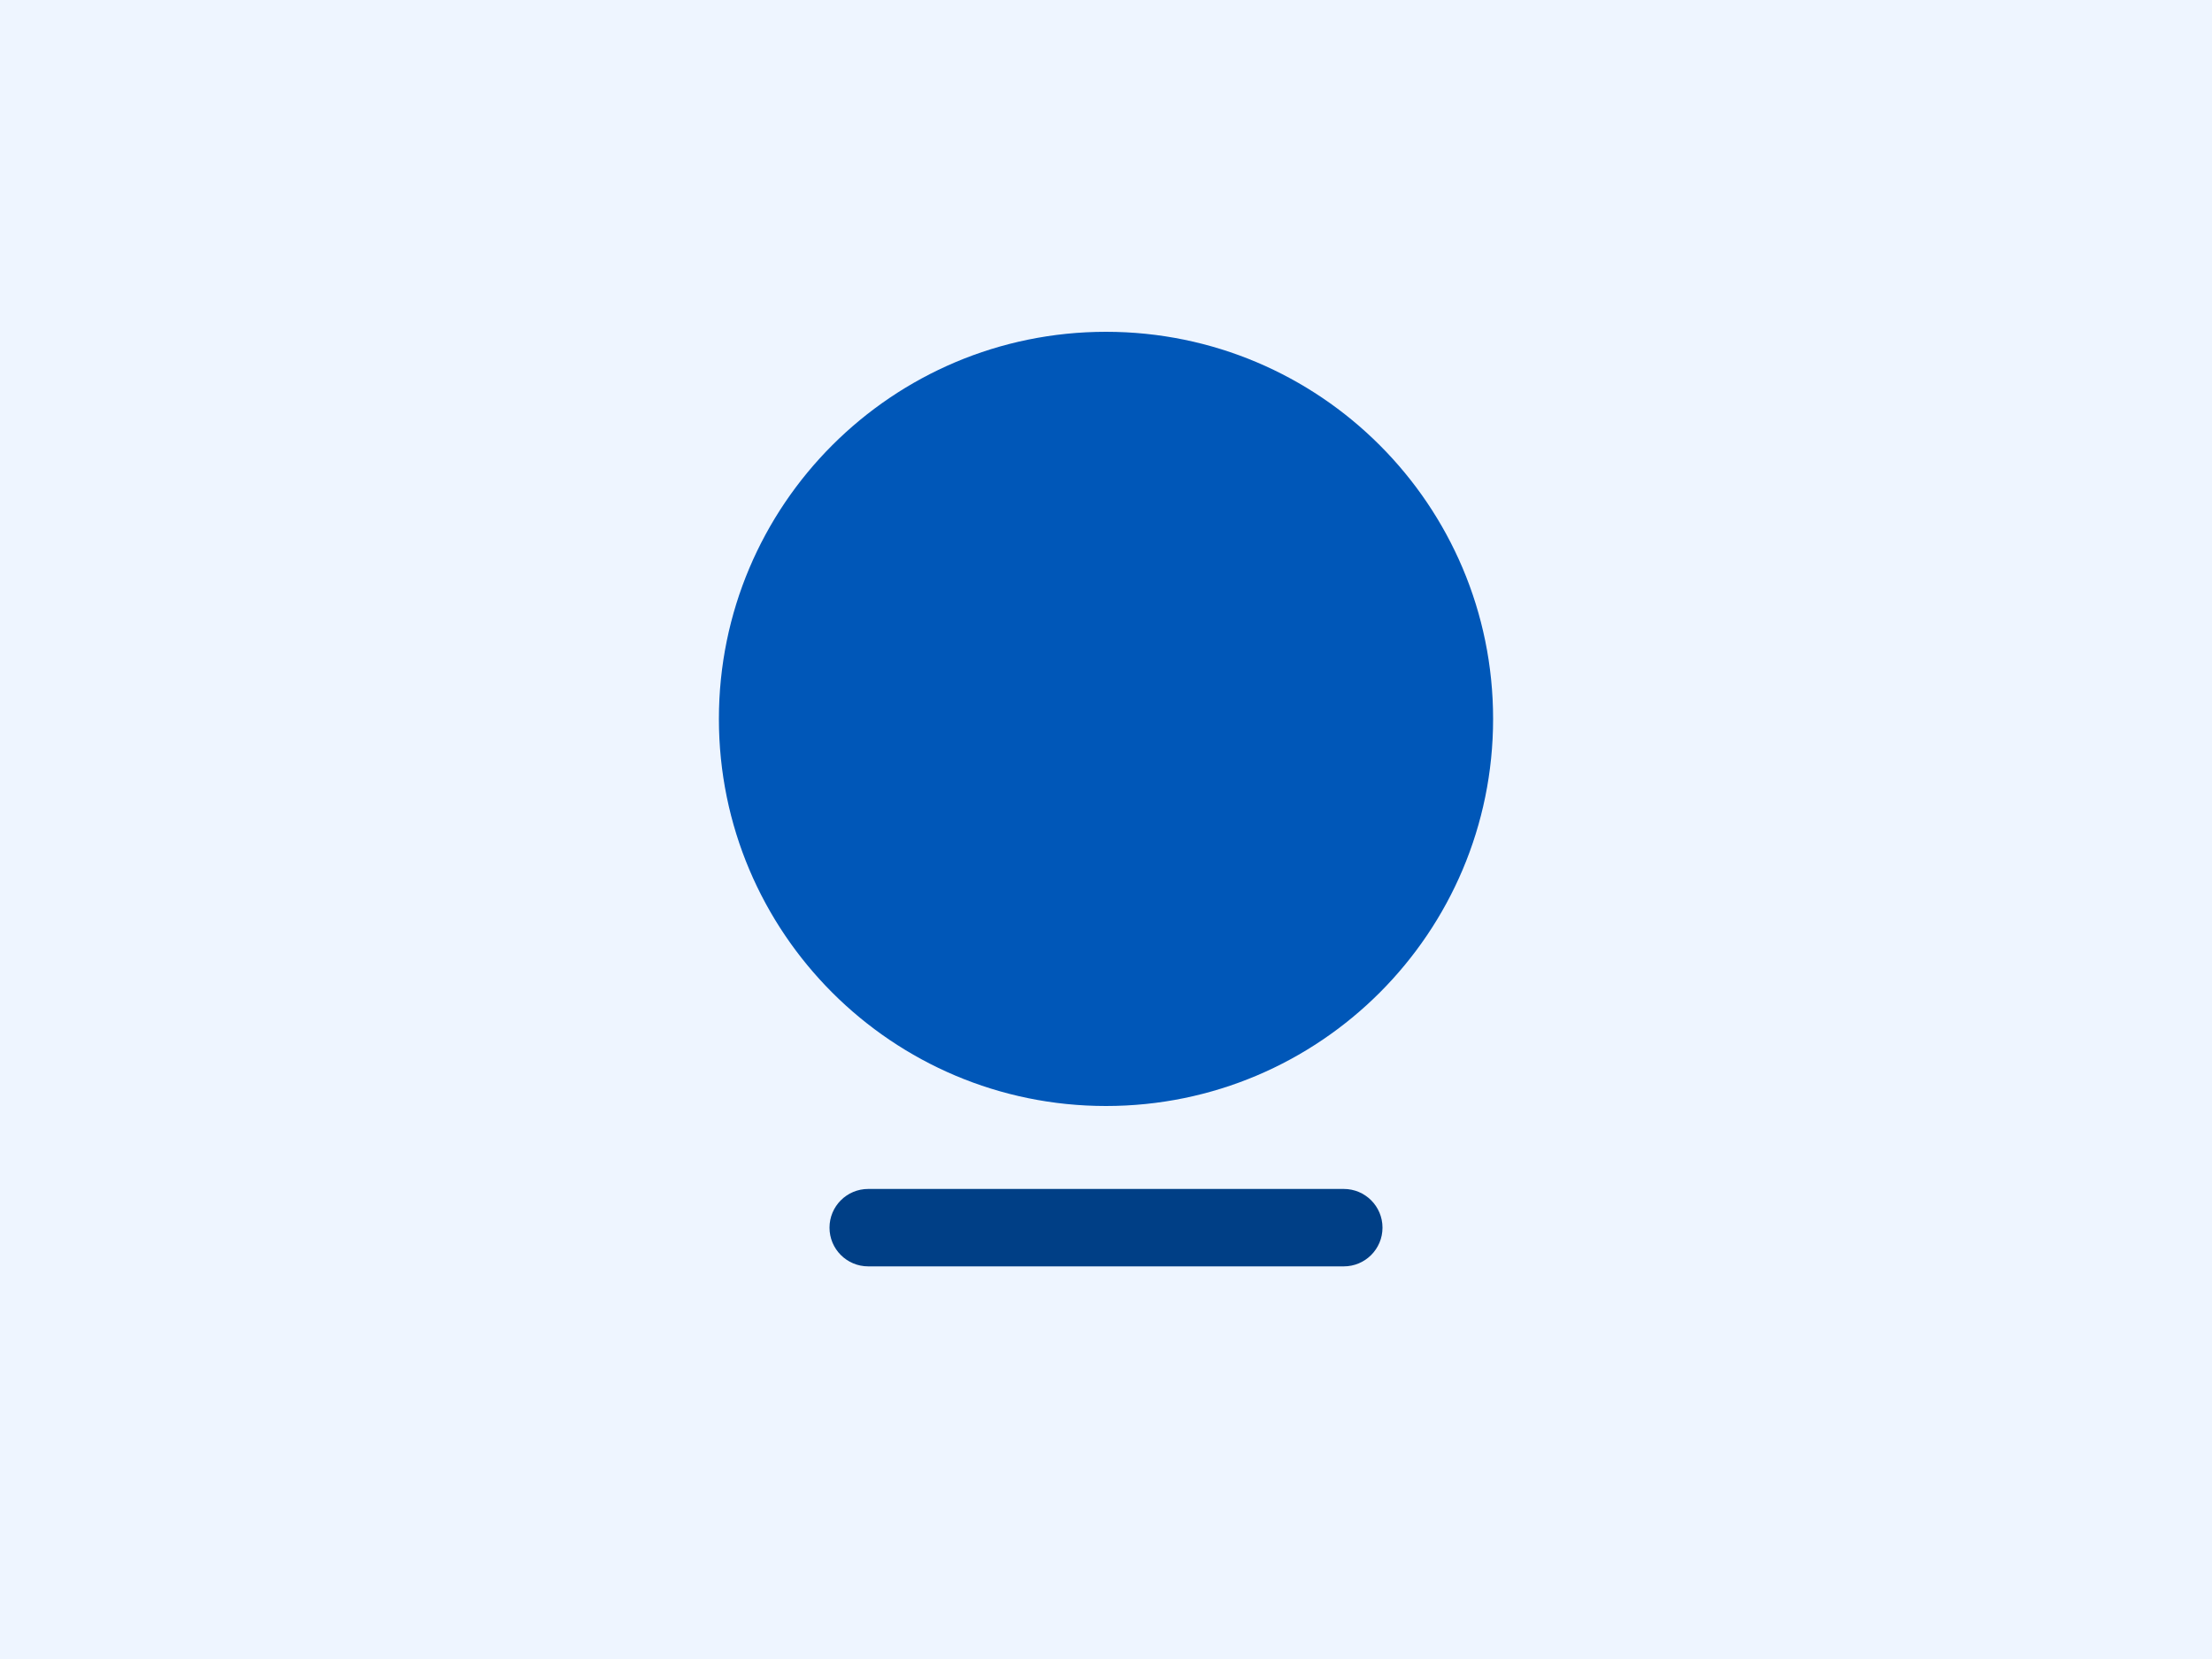
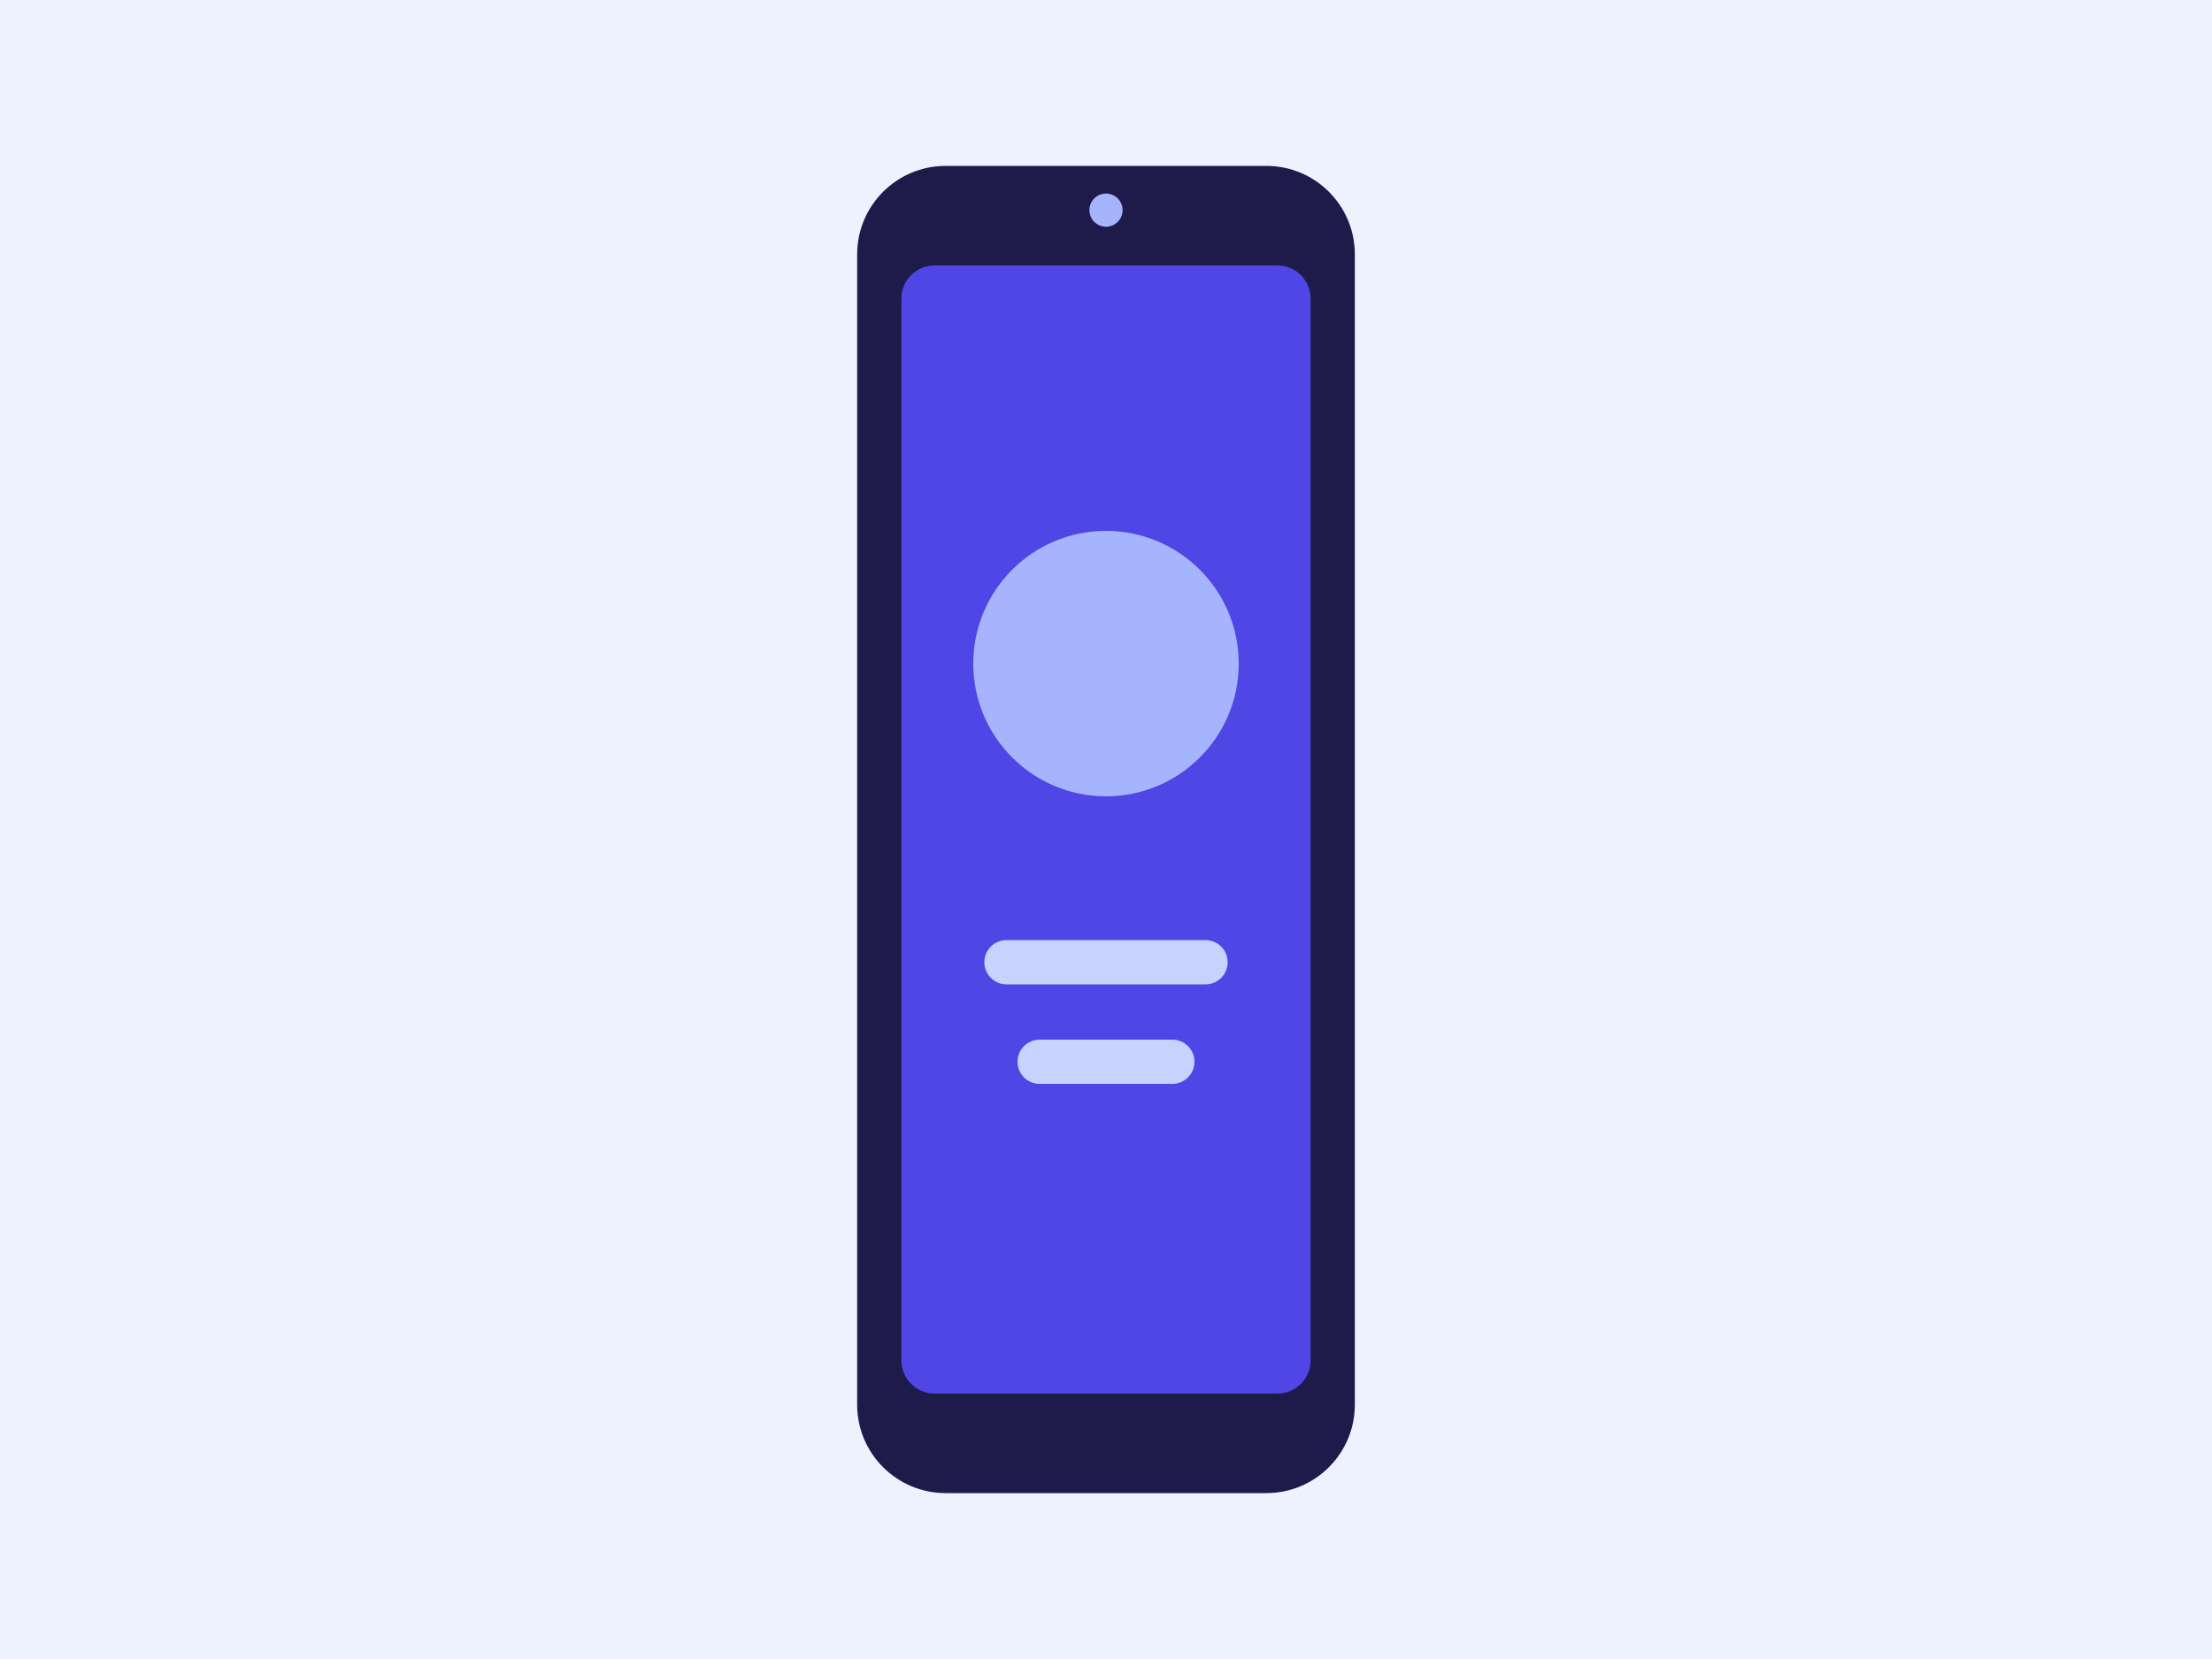
- <svg xmlns="http://www.w3.org/2000/svg" viewBox="0 0 400 300" role="img" aria-label="Учебный товар 1">
-   <rect width="400" height="300" fill="#eef5ff" />
-   <circle cx="200" cy="130" r="70" fill="#0057b8" />
-   <rect x="150" y="215" width="100" height="14" rx="7" fill="#003f86" />
+ <svg xmlns="http://www.w3.org/2000/svg" viewBox="0 0 400 300" role="img" aria-label="Смартфон Nova X5">
+   <rect width="400" height="300" fill="#eef2ff" />
+   <rect x="155" y="30" width="90" height="240" rx="16" fill="#1e1b4b" />
+   <rect x="163" y="48" width="74" height="204" rx="6" fill="#4f46e5" />
+   <circle cx="200" cy="38" r="3" fill="#a5b4fc" />
+   <circle cx="200" cy="120" r="24" fill="#a5b4fc" />
+   <rect x="178" y="170" width="44" height="8" rx="4" fill="#c7d2fe" />
+   <rect x="184" y="188" width="32" height="8" rx="4" fill="#c7d2fe" />
</svg>
